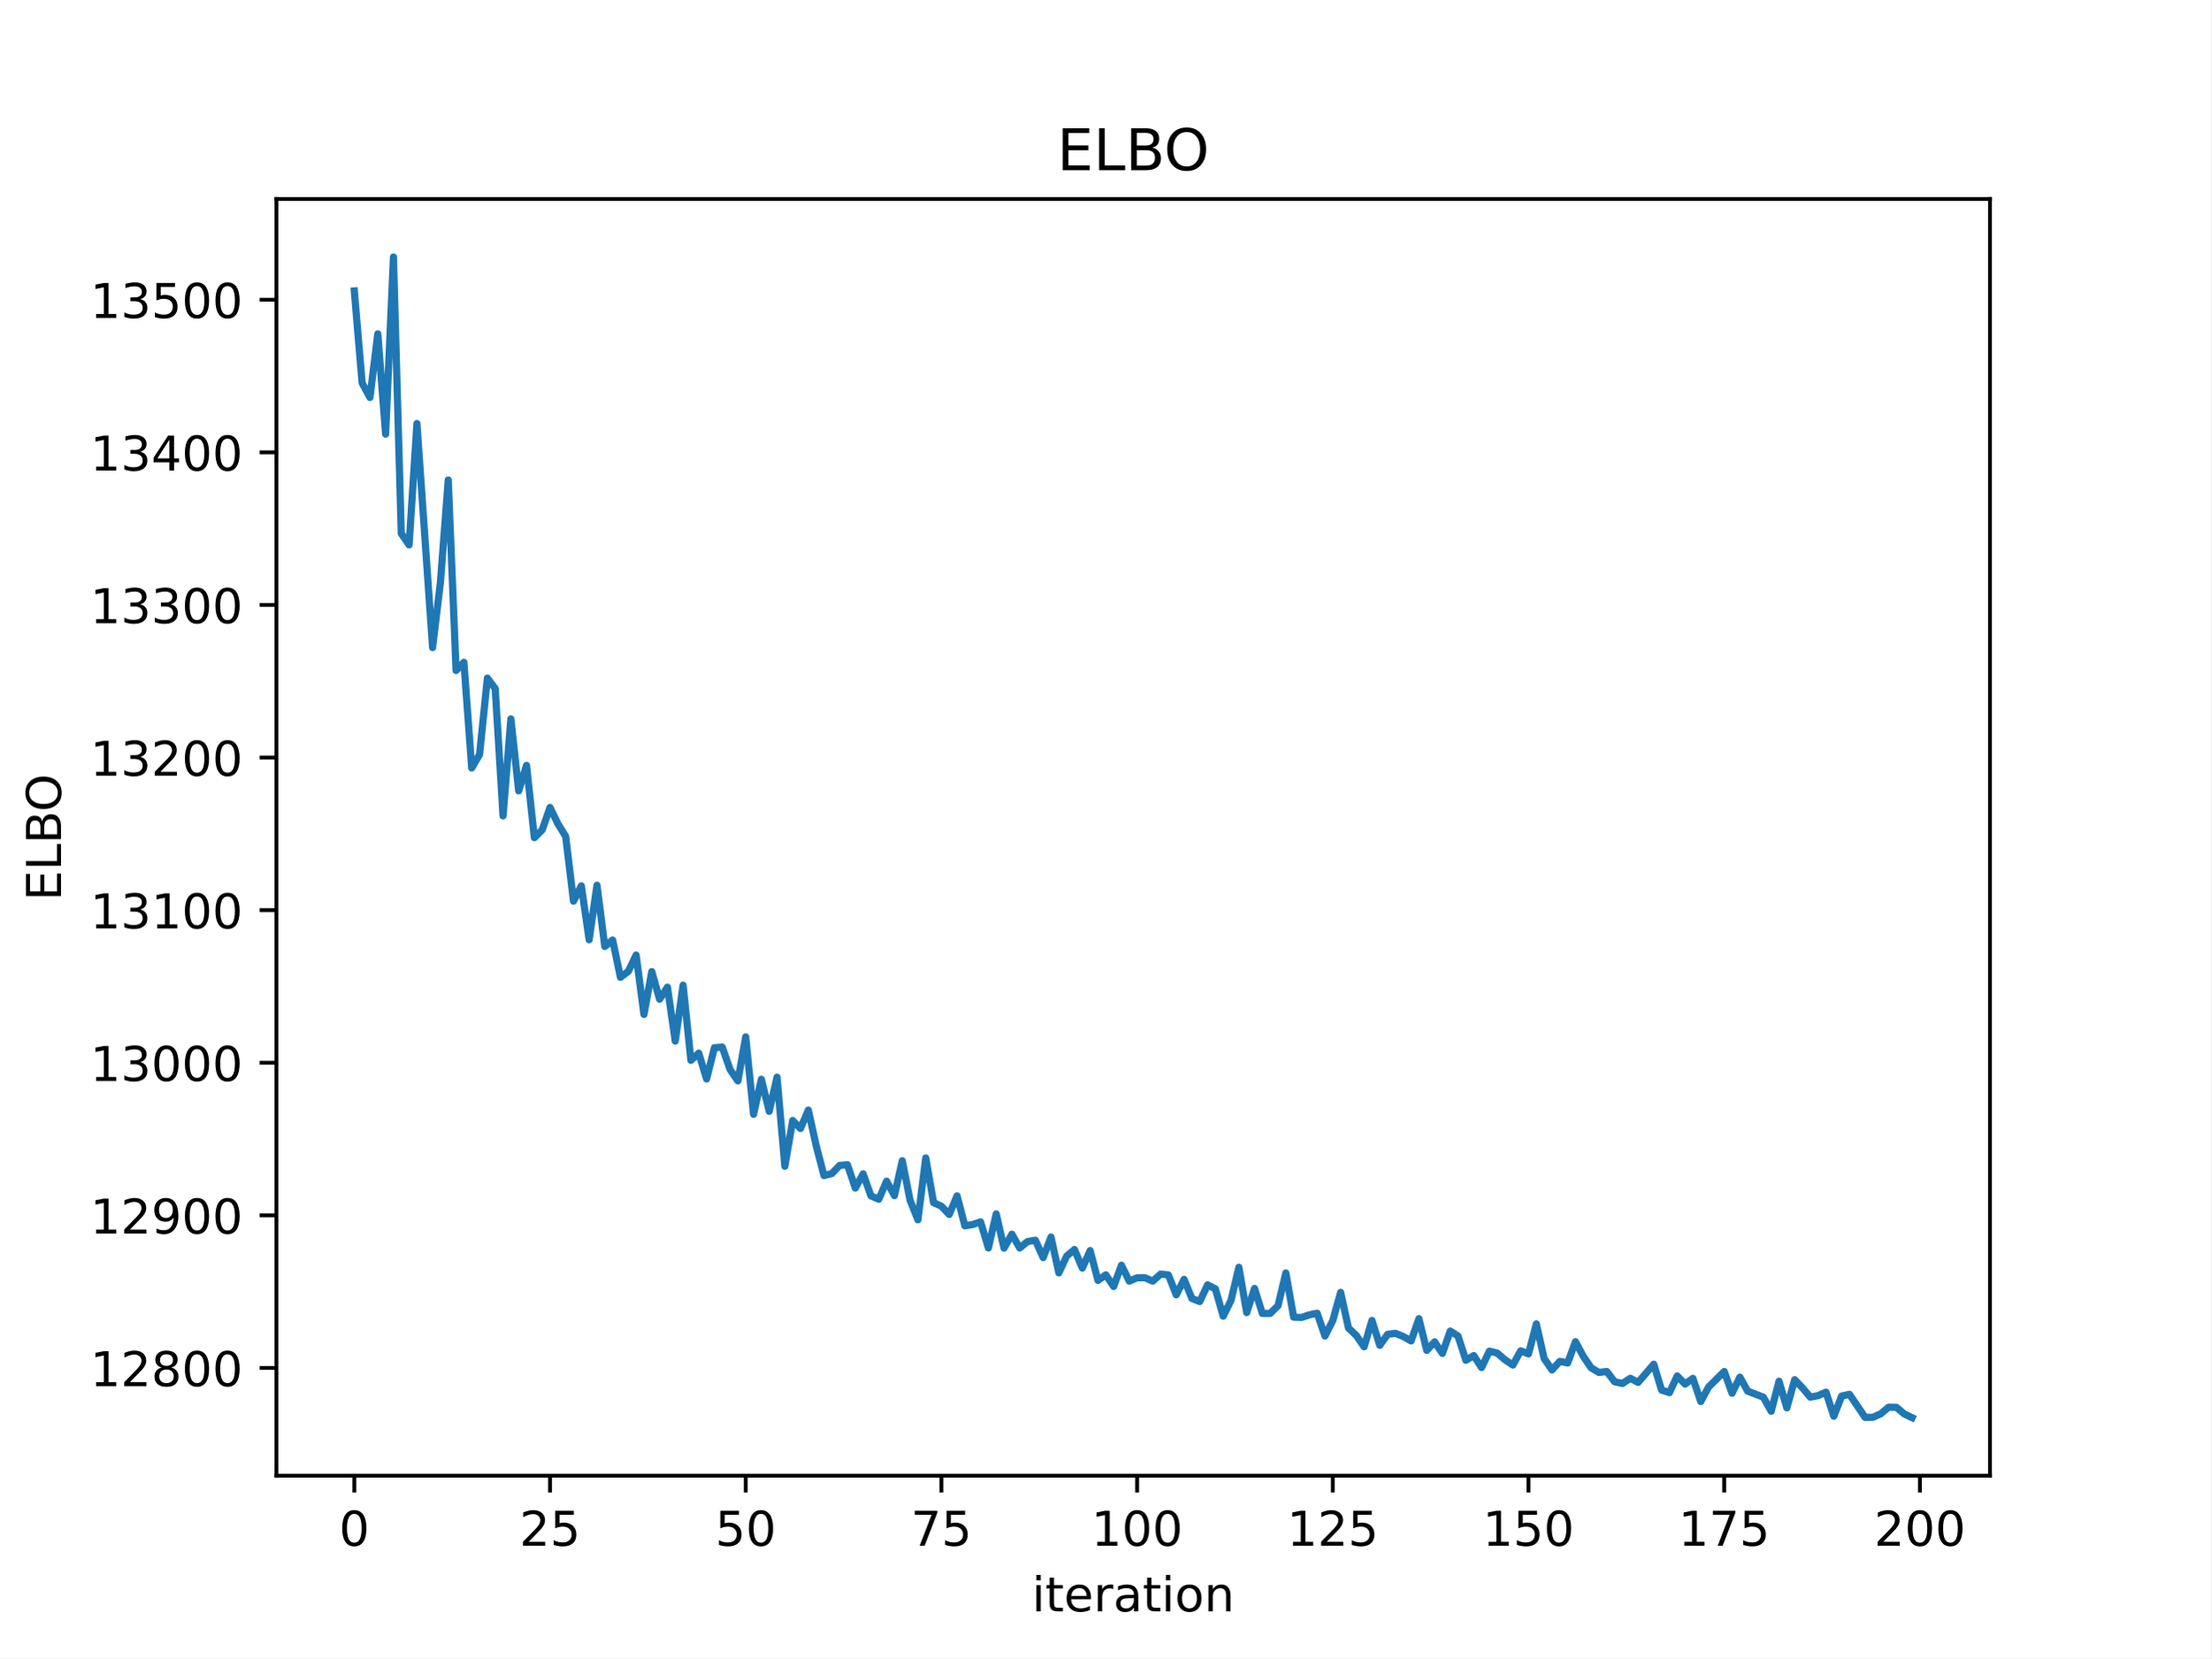
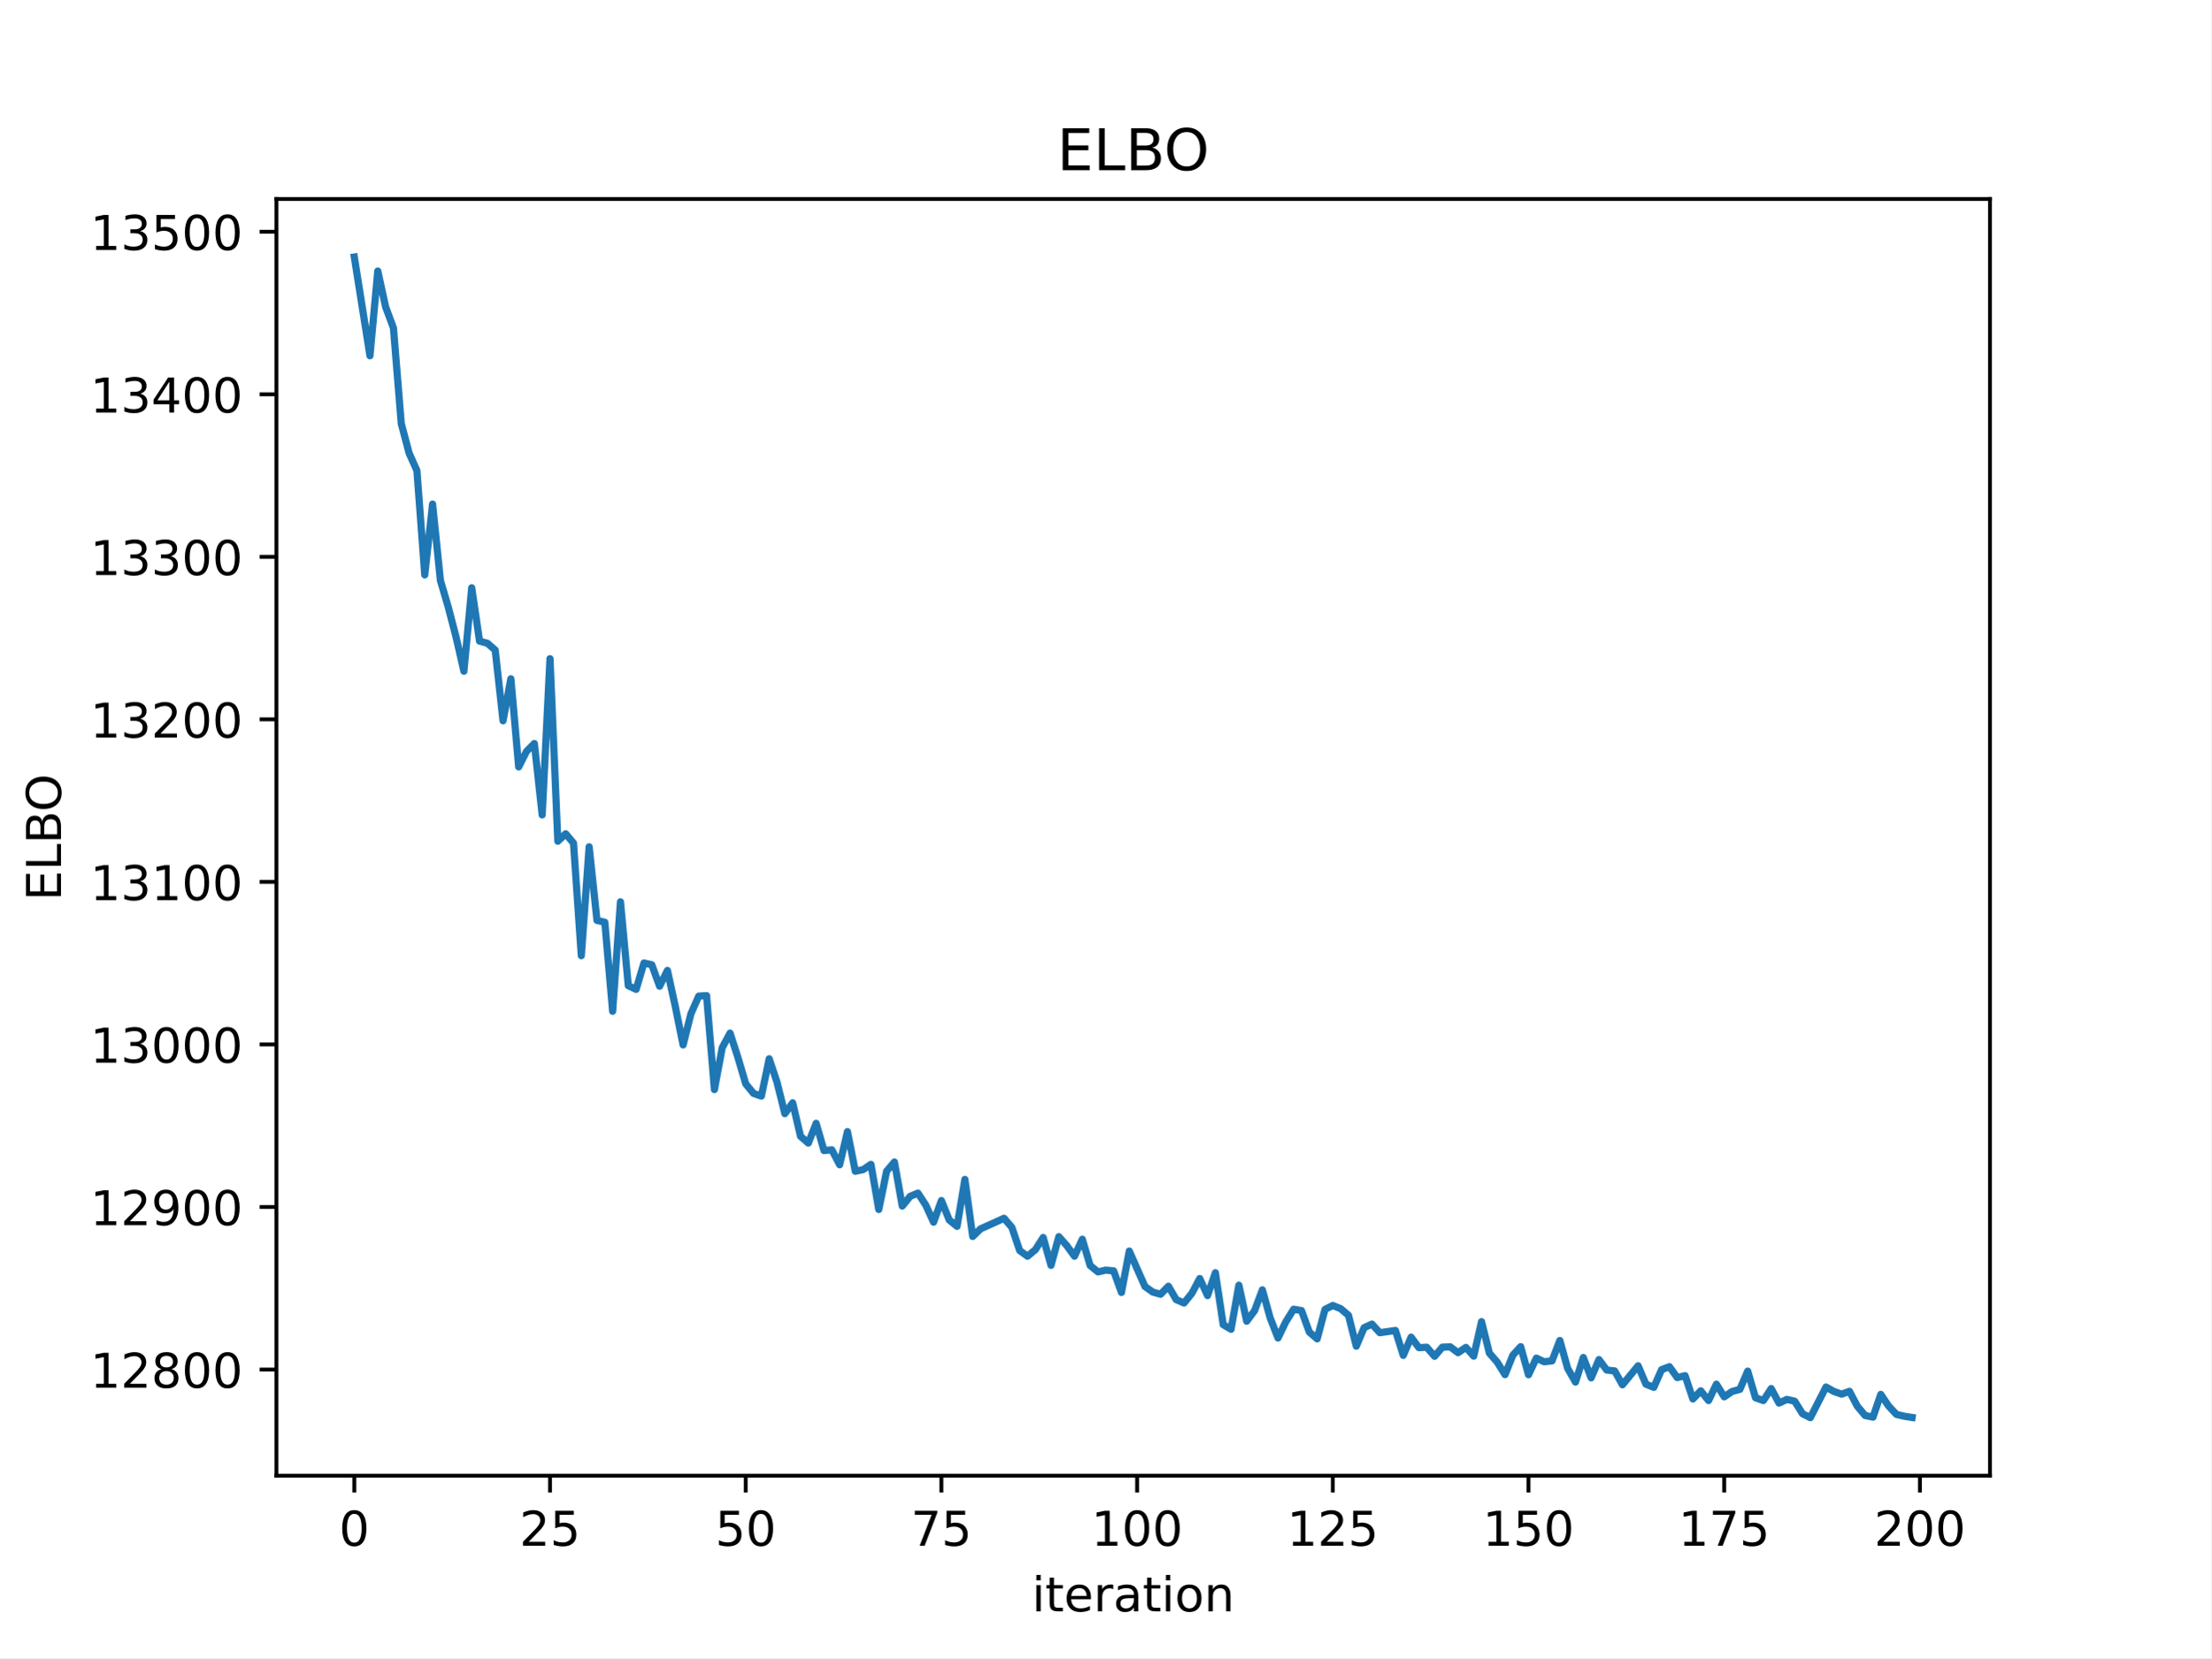
<svg xmlns="http://www.w3.org/2000/svg" xmlns:xlink="http://www.w3.org/1999/xlink" width="460.8pt" height="345.6pt" viewBox="0 0 460.8 345.6" version="1.1">
  <defs>
    <style type="text/css">*{stroke-linejoin: round; stroke-linecap: butt}</style>
  </defs>
  <g id="figure_1">
    <g id="patch_1">
      <path d="M 0 345.6  L 460.8 345.6  L 460.8 0  L 0 0  z " style="fill: #ffffff" />
    </g>
    <g id="axes_1">
      <g id="patch_2">
        <path d="M 57.6 307.584  L 414.72 307.584  L 414.72 41.472  L 57.6 41.472  z " style="fill: #ffffff" />
      </g>
      <g id="matplotlib.axis_1">
        <g id="xtick_1">
          <g id="line2d_1">
            <defs>
-               <path id="mce3d31607d" d="M 0 0  L 0 3.5  " style="stroke: #000000; stroke-width: 0.8" />
+               <path id="meaebf7a821" d="M 0 0  L 0 3.5  " style="stroke: #000000; stroke-width: 0.8" />
            </defs>
            <g>
-               <use xlink:href="#mce3d31607d" x="73.833" y="307.584" style="stroke: #000000; stroke-width: 0.8" />
+               <use xlink:href="#meaebf7a821" x="73.833" y="307.584" style="stroke: #000000; stroke-width: 0.8" />
            </g>
          </g>
          <g id="text_1">
            <g transform="translate(70.65148 322.1824) scale(0.1 -0.1)">
              <defs>
                <path id="DejaVuSans-30" d="M 2034 4250  Q 1547 4250 1301 3770  Q 1056 3291 1056 2328  Q 1056 1369 1301 889  Q 1547 409 2034 409  Q 2525 409 2770 889  Q 3016 1369 3016 2328  Q 3016 3291 2770 3770  Q 2525 4250 2034 4250  z M 2034 4750  Q 2819 4750 3233 4129  Q 3647 3509 3647 2328  Q 3647 1150 3233 529  Q 2819 -91 2034 -91  Q 1250 -91 836 529  Q 422 1150 422 2328  Q 422 3509 836 4129  Q 1250 4750 2034 4750  z " transform="scale(0.015625)" />
              </defs>
              <use xlink:href="#DejaVuSans-30" />
            </g>
          </g>
        </g>
        <g id="xtick_2">
          <g id="line2d_2">
            <g>
-               <use xlink:href="#mce3d31607d" x="114.618" y="307.584" style="stroke: #000000; stroke-width: 0.8" />
+               <use xlink:href="#meaebf7a821" x="114.618" y="307.584" style="stroke: #000000; stroke-width: 0.8" />
            </g>
          </g>
          <g id="text_2">
            <g transform="translate(108.256 322.1824) scale(0.1 -0.1)">
              <defs>
                <path id="DejaVuSans-32" d="M 1228 531  L 3431 531  L 3431 0  L 469 0  L 469 531  Q 828 903 1448 1529  Q 2069 2156 2228 2338  Q 2531 2678 2651 2914  Q 2772 3150 2772 3378  Q 2772 3750 2511 3984  Q 2250 4219 1831 4219  Q 1534 4219 1204 4116  Q 875 4013 500 3803  L 500 4441  Q 881 4594 1212 4672  Q 1544 4750 1819 4750  Q 2544 4750 2975 4387  Q 3406 4025 3406 3419  Q 3406 3131 3298 2873  Q 3191 2616 2906 2266  Q 2828 2175 2409 1742  Q 1991 1309 1228 531  z " transform="scale(0.015625)" />
                <path id="DejaVuSans-35" d="M 691 4666  L 3169 4666  L 3169 4134  L 1269 4134  L 1269 2991  Q 1406 3038 1543 3061  Q 1681 3084 1819 3084  Q 2600 3084 3056 2656  Q 3513 2228 3513 1497  Q 3513 744 3044 326  Q 2575 -91 1722 -91  Q 1428 -91 1123 -41  Q 819 9 494 109  L 494 744  Q 775 591 1075 516  Q 1375 441 1709 441  Q 2250 441 2565 725  Q 2881 1009 2881 1497  Q 2881 1984 2565 2268  Q 2250 2553 1709 2553  Q 1456 2553 1204 2497  Q 953 2441 691 2322  L 691 4666  z " transform="scale(0.015625)" />
              </defs>
              <use xlink:href="#DejaVuSans-32" />
              <use xlink:href="#DejaVuSans-35" x="63.623" />
            </g>
          </g>
        </g>
        <g id="xtick_3">
          <g id="line2d_3">
            <g>
-               <use xlink:href="#mce3d31607d" x="155.404" y="307.584" style="stroke: #000000; stroke-width: 0.8" />
+               <use xlink:href="#meaebf7a821" x="155.404" y="307.584" style="stroke: #000000; stroke-width: 0.8" />
            </g>
          </g>
          <g id="text_3">
            <g transform="translate(149.0417 322.1824) scale(0.1 -0.1)">
              <use xlink:href="#DejaVuSans-35" />
              <use xlink:href="#DejaVuSans-30" x="63.623" />
            </g>
          </g>
        </g>
        <g id="xtick_4">
          <g id="line2d_4">
            <g>
-               <use xlink:href="#mce3d31607d" x="196.19" y="307.584" style="stroke: #000000; stroke-width: 0.8" />
+               <use xlink:href="#meaebf7a821" x="196.19" y="307.584" style="stroke: #000000; stroke-width: 0.8" />
            </g>
          </g>
          <g id="text_4">
            <g transform="translate(189.8275 322.1824) scale(0.1 -0.1)">
              <defs>
                <path id="DejaVuSans-37" d="M 525 4666  L 3525 4666  L 3525 4397  L 1831 0  L 1172 0  L 2766 4134  L 525 4134  L 525 4666  z " transform="scale(0.015625)" />
              </defs>
              <use xlink:href="#DejaVuSans-37" />
              <use xlink:href="#DejaVuSans-35" x="63.623" />
            </g>
          </g>
        </g>
        <g id="xtick_5">
          <g id="line2d_5">
            <g>
-               <use xlink:href="#mce3d31607d" x="236.976" y="307.584" style="stroke: #000000; stroke-width: 0.8" />
+               <use xlink:href="#meaebf7a821" x="236.976" y="307.584" style="stroke: #000000; stroke-width: 0.8" />
            </g>
          </g>
          <g id="text_5">
            <g transform="translate(227.432 322.1824) scale(0.1 -0.1)">
              <defs>
                <path id="DejaVuSans-31" d="M 794 531  L 1825 531  L 1825 4091  L 703 3866  L 703 4441  L 1819 4666  L 2450 4666  L 2450 531  L 3481 531  L 3481 0  L 794 0  L 794 531  z " transform="scale(0.015625)" />
              </defs>
              <use xlink:href="#DejaVuSans-31" />
              <use xlink:href="#DejaVuSans-30" x="63.623" />
              <use xlink:href="#DejaVuSans-30" x="127.246" />
            </g>
          </g>
        </g>
        <g id="xtick_6">
          <g id="line2d_6">
            <g>
-               <use xlink:href="#mce3d31607d" x="277.761" y="307.584" style="stroke: #000000; stroke-width: 0.8" />
+               <use xlink:href="#meaebf7a821" x="277.761" y="307.584" style="stroke: #000000; stroke-width: 0.8" />
            </g>
          </g>
          <g id="text_6">
            <g transform="translate(268.2177 322.1824) scale(0.1 -0.1)">
              <use xlink:href="#DejaVuSans-31" />
              <use xlink:href="#DejaVuSans-32" x="63.623" />
              <use xlink:href="#DejaVuSans-35" x="127.246" />
            </g>
          </g>
        </g>
        <g id="xtick_7">
          <g id="line2d_7">
            <g>
-               <use xlink:href="#mce3d31607d" x="318.547" y="307.584" style="stroke: #000000; stroke-width: 0.8" />
+               <use xlink:href="#meaebf7a821" x="318.547" y="307.584" style="stroke: #000000; stroke-width: 0.8" />
            </g>
          </g>
          <g id="text_7">
            <g transform="translate(309.0035 322.1824) scale(0.1 -0.1)">
              <use xlink:href="#DejaVuSans-31" />
              <use xlink:href="#DejaVuSans-35" x="63.623" />
              <use xlink:href="#DejaVuSans-30" x="127.246" />
            </g>
          </g>
        </g>
        <g id="xtick_8">
          <g id="line2d_8">
            <g>
-               <use xlink:href="#mce3d31607d" x="359.333" y="307.584" style="stroke: #000000; stroke-width: 0.8" />
+               <use xlink:href="#meaebf7a821" x="359.333" y="307.584" style="stroke: #000000; stroke-width: 0.8" />
            </g>
          </g>
          <g id="text_8">
            <g transform="translate(349.7892 322.1824) scale(0.1 -0.1)">
              <use xlink:href="#DejaVuSans-31" />
              <use xlink:href="#DejaVuSans-37" x="63.623" />
              <use xlink:href="#DejaVuSans-35" x="127.246" />
            </g>
          </g>
        </g>
        <g id="xtick_9">
          <g id="line2d_9">
            <g>
-               <use xlink:href="#mce3d31607d" x="400.119" y="307.584" style="stroke: #000000; stroke-width: 0.8" />
+               <use xlink:href="#meaebf7a821" x="400.119" y="307.584" style="stroke: #000000; stroke-width: 0.8" />
            </g>
          </g>
          <g id="text_9">
            <g transform="translate(390.575 322.1824) scale(0.1 -0.1)">
              <use xlink:href="#DejaVuSans-32" />
              <use xlink:href="#DejaVuSans-30" x="63.623" />
              <use xlink:href="#DejaVuSans-30" x="127.246" />
            </g>
          </g>
        </g>
        <g id="text_10">
          <g transform="translate(215.0373 335.8606) scale(0.1 -0.1)">
            <defs>
              <path id="DejaVuSans-69" d="M 603 3500  L 1178 3500  L 1178 0  L 603 0  L 603 3500  z M 603 4863  L 1178 4863  L 1178 4134  L 603 4134  L 603 4863  z " transform="scale(0.015625)" />
              <path id="DejaVuSans-74" d="M 1172 4494  L 1172 3500  L 2356 3500  L 2356 3053  L 1172 3053  L 1172 1153  Q 1172 725 1289 603  Q 1406 481 1766 481  L 2356 481  L 2356 0  L 1766 0  Q 1100 0 847 248  Q 594 497 594 1153  L 594 3053  L 172 3053  L 172 3500  L 594 3500  L 594 4494  L 1172 4494  z " transform="scale(0.015625)" />
              <path id="DejaVuSans-65" d="M 3597 1894  L 3597 1613  L 953 1613  Q 991 1019 1311 708  Q 1631 397 2203 397  Q 2534 397 2845 478  Q 3156 559 3463 722  L 3463 178  Q 3153 47 2828 -22  Q 2503 -91 2169 -91  Q 1331 -91 842 396  Q 353 884 353 1716  Q 353 2575 817 3079  Q 1281 3584 2069 3584  Q 2775 3584 3186 3129  Q 3597 2675 3597 1894  z M 3022 2063  Q 3016 2534 2758 2815  Q 2500 3097 2075 3097  Q 1594 3097 1305 2825  Q 1016 2553 972 2059  L 3022 2063  z " transform="scale(0.015625)" />
              <path id="DejaVuSans-72" d="M 2631 2963  Q 2534 3019 2420 3045  Q 2306 3072 2169 3072  Q 1681 3072 1420 2755  Q 1159 2438 1159 1844  L 1159 0  L 581 0  L 581 3500  L 1159 3500  L 1159 2956  Q 1341 3275 1631 3429  Q 1922 3584 2338 3584  Q 2397 3584 2469 3576  Q 2541 3569 2628 3553  L 2631 2963  z " transform="scale(0.015625)" />
              <path id="DejaVuSans-61" d="M 2194 1759  Q 1497 1759 1228 1600  Q 959 1441 959 1056  Q 959 750 1161 570  Q 1363 391 1709 391  Q 2188 391 2477 730  Q 2766 1069 2766 1631  L 2766 1759  L 2194 1759  z M 3341 1997  L 3341 0  L 2766 0  L 2766 531  Q 2569 213 2275 61  Q 1981 -91 1556 -91  Q 1019 -91 701 211  Q 384 513 384 1019  Q 384 1609 779 1909  Q 1175 2209 1959 2209  L 2766 2209  L 2766 2266  Q 2766 2663 2505 2880  Q 2244 3097 1772 3097  Q 1472 3097 1187 3025  Q 903 2953 641 2809  L 641 3341  Q 956 3463 1253 3523  Q 1550 3584 1831 3584  Q 2591 3584 2966 3190  Q 3341 2797 3341 1997  z " transform="scale(0.015625)" />
              <path id="DejaVuSans-6f" d="M 1959 3097  Q 1497 3097 1228 2736  Q 959 2375 959 1747  Q 959 1119 1226 758  Q 1494 397 1959 397  Q 2419 397 2687 759  Q 2956 1122 2956 1747  Q 2956 2369 2687 2733  Q 2419 3097 1959 3097  z M 1959 3584  Q 2709 3584 3137 3096  Q 3566 2609 3566 1747  Q 3566 888 3137 398  Q 2709 -91 1959 -91  Q 1206 -91 779 398  Q 353 888 353 1747  Q 353 2609 779 3096  Q 1206 3584 1959 3584  z " transform="scale(0.015625)" />
              <path id="DejaVuSans-6e" d="M 3513 2113  L 3513 0  L 2938 0  L 2938 2094  Q 2938 2591 2744 2837  Q 2550 3084 2163 3084  Q 1697 3084 1428 2787  Q 1159 2491 1159 1978  L 1159 0  L 581 0  L 581 3500  L 1159 3500  L 1159 2956  Q 1366 3272 1645 3428  Q 1925 3584 2291 3584  Q 2894 3584 3203 3211  Q 3513 2838 3513 2113  z " transform="scale(0.015625)" />
            </defs>
            <use xlink:href="#DejaVuSans-69" />
            <use xlink:href="#DejaVuSans-74" x="27.783" />
            <use xlink:href="#DejaVuSans-65" x="66.992" />
            <use xlink:href="#DejaVuSans-72" x="128.516" />
            <use xlink:href="#DejaVuSans-61" x="169.629" />
            <use xlink:href="#DejaVuSans-74" x="230.908" />
            <use xlink:href="#DejaVuSans-69" x="270.117" />
            <use xlink:href="#DejaVuSans-6f" x="297.9" />
            <use xlink:href="#DejaVuSans-6e" x="359.082" />
          </g>
        </g>
      </g>
      <g id="matplotlib.axis_2">
        <g id="ytick_1">
          <g id="line2d_10">
            <defs>
-               <path id="m0c9daa71fc" d="M 0 0  L -3.5 0  " style="stroke: #000000; stroke-width: 0.8" />
+               <path id="md722c36544" d="M 0 0  L -3.5 0  " style="stroke: #000000; stroke-width: 0.8" />
            </defs>
            <g>
-               <use xlink:href="#m0c9daa71fc" x="57.6" y="285.127" style="stroke: #000000; stroke-width: 0.8" />
+               <use xlink:href="#md722c36544" x="57.6" y="285.454" style="stroke: #000000; stroke-width: 0.8" />
            </g>
          </g>
          <g id="text_11">
-             <g transform="translate(18.7875 288.9261) scale(0.1 -0.1)">
+             <g transform="translate(18.7875 289.253) scale(0.1 -0.1)">
              <defs>
                <path id="DejaVuSans-38" d="M 2034 2216  Q 1584 2216 1326 1975  Q 1069 1734 1069 1313  Q 1069 891 1326 650  Q 1584 409 2034 409  Q 2484 409 2743 651  Q 3003 894 3003 1313  Q 3003 1734 2745 1975  Q 2488 2216 2034 2216  z M 1403 2484  Q 997 2584 770 2862  Q 544 3141 544 3541  Q 544 4100 942 4425  Q 1341 4750 2034 4750  Q 2731 4750 3128 4425  Q 3525 4100 3525 3541  Q 3525 3141 3298 2862  Q 3072 2584 2669 2484  Q 3125 2378 3379 2068  Q 3634 1759 3634 1313  Q 3634 634 3220 271  Q 2806 -91 2034 -91  Q 1263 -91 848 271  Q 434 634 434 1313  Q 434 1759 690 2068  Q 947 2378 1403 2484  z M 1172 3481  Q 1172 3119 1398 2916  Q 1625 2713 2034 2713  Q 2441 2713 2670 2916  Q 2900 3119 2900 3481  Q 2900 3844 2670 4047  Q 2441 4250 2034 4250  Q 1625 4250 1398 4047  Q 1172 3844 1172 3481  z " transform="scale(0.015625)" />
              </defs>
              <use xlink:href="#DejaVuSans-31" />
              <use xlink:href="#DejaVuSans-32" x="63.623" />
              <use xlink:href="#DejaVuSans-38" x="127.246" />
              <use xlink:href="#DejaVuSans-30" x="190.869" />
              <use xlink:href="#DejaVuSans-30" x="254.492" />
            </g>
          </g>
        </g>
        <g id="ytick_2">
          <g id="line2d_11">
            <g>
-               <use xlink:href="#m0c9daa71fc" x="57.6" y="253.318" style="stroke: #000000; stroke-width: 0.8" />
+               <use xlink:href="#md722c36544" x="57.6" y="251.574" style="stroke: #000000; stroke-width: 0.8" />
            </g>
          </g>
          <g id="text_12">
-             <g transform="translate(18.7875 257.1174) scale(0.1 -0.1)">
+             <g transform="translate(18.7875 255.3732) scale(0.1 -0.1)">
              <defs>
                <path id="DejaVuSans-39" d="M 703 97  L 703 672  Q 941 559 1184 500  Q 1428 441 1663 441  Q 2288 441 2617 861  Q 2947 1281 2994 2138  Q 2813 1869 2534 1725  Q 2256 1581 1919 1581  Q 1219 1581 811 2004  Q 403 2428 403 3163  Q 403 3881 828 4315  Q 1253 4750 1959 4750  Q 2769 4750 3195 4129  Q 3622 3509 3622 2328  Q 3622 1225 3098 567  Q 2575 -91 1691 -91  Q 1453 -91 1209 -44  Q 966 3 703 97  z M 1959 2075  Q 2384 2075 2632 2365  Q 2881 2656 2881 3163  Q 2881 3666 2632 3958  Q 2384 4250 1959 4250  Q 1534 4250 1286 3958  Q 1038 3666 1038 3163  Q 1038 2656 1286 2365  Q 1534 2075 1959 2075  z " transform="scale(0.015625)" />
              </defs>
              <use xlink:href="#DejaVuSans-31" />
              <use xlink:href="#DejaVuSans-32" x="63.623" />
              <use xlink:href="#DejaVuSans-39" x="127.246" />
              <use xlink:href="#DejaVuSans-30" x="190.869" />
              <use xlink:href="#DejaVuSans-30" x="254.492" />
            </g>
          </g>
        </g>
        <g id="ytick_3">
          <g id="line2d_12">
            <g>
-               <use xlink:href="#m0c9daa71fc" x="57.6" y="221.509" style="stroke: #000000; stroke-width: 0.8" />
+               <use xlink:href="#md722c36544" x="57.6" y="217.694" style="stroke: #000000; stroke-width: 0.8" />
            </g>
          </g>
          <g id="text_13">
-             <g transform="translate(18.7875 225.3087) scale(0.1 -0.1)">
+             <g transform="translate(18.7875 221.4934) scale(0.1 -0.1)">
              <defs>
                <path id="DejaVuSans-33" d="M 2597 2516  Q 3050 2419 3304 2112  Q 3559 1806 3559 1356  Q 3559 666 3084 287  Q 2609 -91 1734 -91  Q 1441 -91 1130 -33  Q 819 25 488 141  L 488 750  Q 750 597 1062 519  Q 1375 441 1716 441  Q 2309 441 2620 675  Q 2931 909 2931 1356  Q 2931 1769 2642 2001  Q 2353 2234 1838 2234  L 1294 2234  L 1294 2753  L 1863 2753  Q 2328 2753 2575 2939  Q 2822 3125 2822 3475  Q 2822 3834 2567 4026  Q 2313 4219 1838 4219  Q 1578 4219 1281 4162  Q 984 4106 628 3988  L 628 4550  Q 988 4650 1302 4700  Q 1616 4750 1894 4750  Q 2613 4750 3031 4423  Q 3450 4097 3450 3541  Q 3450 3153 3228 2886  Q 3006 2619 2597 2516  z " transform="scale(0.015625)" />
              </defs>
              <use xlink:href="#DejaVuSans-31" />
              <use xlink:href="#DejaVuSans-33" x="63.623" />
              <use xlink:href="#DejaVuSans-30" x="127.246" />
              <use xlink:href="#DejaVuSans-30" x="190.869" />
              <use xlink:href="#DejaVuSans-30" x="254.492" />
            </g>
          </g>
        </g>
        <g id="ytick_4">
          <g id="line2d_13">
            <g>
-               <use xlink:href="#m0c9daa71fc" x="57.6" y="189.701" style="stroke: #000000; stroke-width: 0.8" />
+               <use xlink:href="#md722c36544" x="57.6" y="183.814" style="stroke: #000000; stroke-width: 0.8" />
            </g>
          </g>
          <g id="text_14">
-             <g transform="translate(18.7875 193.5) scale(0.1 -0.1)">
+             <g transform="translate(18.7875 187.6136) scale(0.1 -0.1)">
              <use xlink:href="#DejaVuSans-31" />
              <use xlink:href="#DejaVuSans-33" x="63.623" />
              <use xlink:href="#DejaVuSans-31" x="127.246" />
              <use xlink:href="#DejaVuSans-30" x="190.869" />
              <use xlink:href="#DejaVuSans-30" x="254.492" />
            </g>
          </g>
        </g>
        <g id="ytick_5">
          <g id="line2d_14">
            <g>
-               <use xlink:href="#m0c9daa71fc" x="57.6" y="157.892" style="stroke: #000000; stroke-width: 0.8" />
+               <use xlink:href="#md722c36544" x="57.6" y="149.935" style="stroke: #000000; stroke-width: 0.8" />
            </g>
          </g>
          <g id="text_15">
-             <g transform="translate(18.7875 161.6913) scale(0.1 -0.1)">
+             <g transform="translate(18.7875 153.7338) scale(0.1 -0.1)">
              <use xlink:href="#DejaVuSans-31" />
              <use xlink:href="#DejaVuSans-33" x="63.623" />
              <use xlink:href="#DejaVuSans-32" x="127.246" />
              <use xlink:href="#DejaVuSans-30" x="190.869" />
              <use xlink:href="#DejaVuSans-30" x="254.492" />
            </g>
          </g>
        </g>
        <g id="ytick_6">
          <g id="line2d_15">
            <g>
-               <use xlink:href="#m0c9daa71fc" x="57.6" y="126.083" style="stroke: #000000; stroke-width: 0.8" />
+               <use xlink:href="#md722c36544" x="57.6" y="116.055" style="stroke: #000000; stroke-width: 0.8" />
            </g>
          </g>
          <g id="text_16">
-             <g transform="translate(18.7875 129.8826) scale(0.1 -0.1)">
+             <g transform="translate(18.7875 119.854) scale(0.1 -0.1)">
              <use xlink:href="#DejaVuSans-31" />
              <use xlink:href="#DejaVuSans-33" x="63.623" />
              <use xlink:href="#DejaVuSans-33" x="127.246" />
              <use xlink:href="#DejaVuSans-30" x="190.869" />
              <use xlink:href="#DejaVuSans-30" x="254.492" />
            </g>
          </g>
        </g>
        <g id="ytick_7">
          <g id="line2d_16">
            <g>
-               <use xlink:href="#m0c9daa71fc" x="57.6" y="94.275" style="stroke: #000000; stroke-width: 0.8" />
+               <use xlink:href="#md722c36544" x="57.6" y="82.175" style="stroke: #000000; stroke-width: 0.8" />
            </g>
          </g>
          <g id="text_17">
-             <g transform="translate(18.7875 98.07395) scale(0.1 -0.1)">
+             <g transform="translate(18.7875 85.97415) scale(0.1 -0.1)">
              <defs>
                <path id="DejaVuSans-34" d="M 2419 4116  L 825 1625  L 2419 1625  L 2419 4116  z M 2253 4666  L 3047 4666  L 3047 1625  L 3713 1625  L 3713 1100  L 3047 1100  L 3047 0  L 2419 0  L 2419 1100  L 313 1100  L 313 1709  L 2253 4666  z " transform="scale(0.015625)" />
              </defs>
              <use xlink:href="#DejaVuSans-31" />
              <use xlink:href="#DejaVuSans-33" x="63.623" />
              <use xlink:href="#DejaVuSans-34" x="127.246" />
              <use xlink:href="#DejaVuSans-30" x="190.869" />
              <use xlink:href="#DejaVuSans-30" x="254.492" />
            </g>
          </g>
        </g>
        <g id="ytick_8">
          <g id="line2d_17">
            <g>
-               <use xlink:href="#m0c9daa71fc" x="57.6" y="62.466" style="stroke: #000000; stroke-width: 0.8" />
+               <use xlink:href="#md722c36544" x="57.6" y="48.295" style="stroke: #000000; stroke-width: 0.8" />
            </g>
          </g>
          <g id="text_18">
-             <g transform="translate(18.7875 66.26526) scale(0.1 -0.1)">
+             <g transform="translate(18.7875 52.09434) scale(0.1 -0.1)">
              <use xlink:href="#DejaVuSans-31" />
              <use xlink:href="#DejaVuSans-33" x="63.623" />
              <use xlink:href="#DejaVuSans-35" x="127.246" />
              <use xlink:href="#DejaVuSans-30" x="190.869" />
              <use xlink:href="#DejaVuSans-30" x="254.492" />
            </g>
          </g>
        </g>
        <g id="text_19">
          <g transform="translate(12.70781 187.7522) rotate(-90) scale(0.1 -0.1)">
            <defs>
              <path id="DejaVuSans-45" d="M 628 4666  L 3578 4666  L 3578 4134  L 1259 4134  L 1259 2753  L 3481 2753  L 3481 2222  L 1259 2222  L 1259 531  L 3634 531  L 3634 0  L 628 0  L 628 4666  z " transform="scale(0.015625)" />
              <path id="DejaVuSans-4c" d="M 628 4666  L 1259 4666  L 1259 531  L 3531 531  L 3531 0  L 628 0  L 628 4666  z " transform="scale(0.015625)" />
              <path id="DejaVuSans-42" d="M 1259 2228  L 1259 519  L 2272 519  Q 2781 519 3026 730  Q 3272 941 3272 1375  Q 3272 1813 3026 2020  Q 2781 2228 2272 2228  L 1259 2228  z M 1259 4147  L 1259 2741  L 2194 2741  Q 2656 2741 2882 2914  Q 3109 3088 3109 3444  Q 3109 3797 2882 3972  Q 2656 4147 2194 4147  L 1259 4147  z M 628 4666  L 2241 4666  Q 2963 4666 3353 4366  Q 3744 4066 3744 3513  Q 3744 3084 3544 2831  Q 3344 2578 2956 2516  Q 3422 2416 3680 2098  Q 3938 1781 3938 1306  Q 3938 681 3513 340  Q 3088 0 2303 0  L 628 0  L 628 4666  z " transform="scale(0.015625)" />
              <path id="DejaVuSans-4f" d="M 2522 4238  Q 1834 4238 1429 3725  Q 1025 3213 1025 2328  Q 1025 1447 1429 934  Q 1834 422 2522 422  Q 3209 422 3611 934  Q 4013 1447 4013 2328  Q 4013 3213 3611 3725  Q 3209 4238 2522 4238  z M 2522 4750  Q 3503 4750 4090 4092  Q 4678 3434 4678 2328  Q 4678 1225 4090 567  Q 3503 -91 2522 -91  Q 1538 -91 948 565  Q 359 1222 359 2328  Q 359 3434 948 4092  Q 1538 4750 2522 4750  z " transform="scale(0.015625)" />
            </defs>
            <use xlink:href="#DejaVuSans-45" />
            <use xlink:href="#DejaVuSans-4c" x="63.184" />
            <use xlink:href="#DejaVuSans-42" x="118.896" />
            <use xlink:href="#DejaVuSans-4f" x="185.75" />
          </g>
        </g>
      </g>
      <g id="line2d_18">
-         <path d="M 73.833 60.634  L 75.464 79.835  L 77.096 82.846  L 78.727 69.584  L 80.358 90.479  L 81.99 53.568  L 83.621 111.193  L 85.253 113.566  L 86.884 88.279  L 90.147 134.982  L 91.778 121.399  L 93.41 100.041  L 95.041 139.752  L 96.673 138.043  L 98.304 160.075  L 99.936 157.27  L 101.567 141.332  L 103.198 143.524  L 104.83 170.061  L 106.461 149.846  L 108.093 164.847  L 109.724 159.524  L 111.356 174.603  L 112.987 172.975  L 114.618 168.296  L 116.25 171.677  L 117.881 174.326  L 119.513 187.838  L 121.144 184.635  L 122.776 195.872  L 124.407 184.515  L 126.038 197.281  L 127.67 195.932  L 129.301 203.704  L 130.933 202.464  L 132.564 199.063  L 134.196 211.434  L 135.827 202.513  L 137.458 208.268  L 139.09 205.753  L 140.721 216.999  L 142.353 205.336  L 143.984 221.012  L 145.616 219.517  L 147.247 224.893  L 148.879 218.376  L 150.51 218.245  L 152.141 222.917  L 153.773 225.299  L 155.404 216.115  L 157.036 232.258  L 158.667 224.948  L 160.299 231.632  L 161.93 224.52  L 163.561 243.091  L 165.193 233.556  L 166.824 235.214  L 168.456 231.378  L 170.087 238.775  L 171.719 245.038  L 173.35 244.608  L 174.981 242.909  L 176.613 242.771  L 178.244 247.634  L 179.876 244.666  L 181.507 249.255  L 183.139 249.961  L 184.77 246.189  L 186.401 249.206  L 188.033 241.937  L 189.664 250.188  L 191.296 254.248  L 192.927 241.352  L 194.559 250.671  L 196.19 251.417  L 197.821 253.13  L 199.453 249.25  L 201.084 255.504  L 202.716 255.23  L 204.347 254.68  L 205.979 260.114  L 207.61 253.009  L 209.241 260.158  L 210.873 257.244  L 212.504 260.122  L 214.136 258.787  L 215.767 258.498  L 217.399 262.117  L 219.03 257.84  L 220.661 265.314  L 222.293 261.812  L 223.924 260.441  L 225.556 264.317  L 227.187 260.662  L 228.819 266.882  L 230.45 265.716  L 232.081 268.142  L 233.713 263.713  L 235.344 267.03  L 236.976 266.333  L 238.607 266.315  L 240.239 267.028  L 241.87 265.567  L 243.501 265.743  L 245.133 269.887  L 246.764 266.659  L 248.396 270.645  L 250.027 271.286  L 251.659 267.812  L 253.29 268.648  L 254.921 274.339  L 256.553 271.013  L 258.184 264.146  L 259.816 273.589  L 261.447 268.567  L 263.079 273.761  L 264.71 273.763  L 266.341 272.153  L 267.973 265.314  L 269.604 274.542  L 271.236 274.601  L 272.867 274.057  L 274.499 273.72  L 276.13 278.47  L 277.761 275.237  L 279.393 269.368  L 281.024 276.802  L 282.656 278.355  L 284.287 280.716  L 285.919 275.224  L 287.55 280.415  L 289.181 278.12  L 290.813 277.91  L 292.444 278.57  L 294.076 279.493  L 295.707 274.856  L 297.339 281.463  L 298.97 279.687  L 300.601 282.099  L 302.233 277.436  L 303.864 278.477  L 305.496 283.527  L 307.127 282.543  L 308.759 285.037  L 310.39 281.631  L 312.021 282.024  L 313.653 283.432  L 315.284 284.521  L 316.916 281.555  L 318.547 282.189  L 320.179 275.947  L 321.81 283.163  L 323.441 285.534  L 325.073 283.748  L 326.704 284.084  L 328.336 279.652  L 329.967 282.706  L 331.599 285.1  L 333.23 286.065  L 334.862 285.866  L 336.493 288.002  L 338.124 288.367  L 339.756 287.277  L 341.387 288.134  L 344.65 284.348  L 346.282 289.739  L 347.913 290.27  L 349.544 286.792  L 351.176 288.49  L 352.807 287.292  L 354.439 292.122  L 356.07 289.101  L 359.333 285.862  L 360.964 290.396  L 362.596 287.043  L 364.227 289.964  L 367.49 291.215  L 369.122 294.149  L 370.753 287.897  L 372.384 293.441  L 374.016 287.581  L 375.647 289.282  L 377.279 291.215  L 378.91 290.892  L 380.542 290.172  L 382.173 295.193  L 383.804 290.984  L 385.436 290.626  L 388.699 295.431  L 390.33 295.405  L 391.962 294.671  L 393.593 293.309  L 395.224 293.333  L 396.856 294.711  L 398.487 295.488  L 398.487 295.488  " clip-path="url(#pcbc8488046)" style="fill: none; stroke: #1f77b4; stroke-width: 1.5; stroke-linecap: square" />
+         <path d="M 73.833 53.568  L 77.096 74.149  L 78.727 56.492  L 80.358 63.97  L 81.99 68.358  L 83.621 88.289  L 85.253 94.442  L 86.884 98.093  L 88.516 119.821  L 90.147 105.063  L 91.778 120.987  L 93.41 126.527  L 95.041 132.79  L 96.673 139.908  L 98.304 122.505  L 99.936 133.633  L 101.567 134.068  L 103.198 135.495  L 104.83 150.229  L 106.461 141.477  L 108.093 159.848  L 109.724 156.609  L 111.356 154.969  L 112.987 169.853  L 114.618 137.285  L 116.25 175.335  L 117.881 173.788  L 119.513 175.725  L 121.144 199.201  L 122.776 176.499  L 124.407 191.839  L 126.038 192.219  L 127.67 210.782  L 129.301 187.971  L 130.933 205.451  L 132.564 206.213  L 134.196 200.723  L 135.827 201.082  L 137.458 205.561  L 139.09 202.267  L 140.721 209.745  L 142.353 217.796  L 143.984 211.307  L 145.616 207.623  L 147.247 207.517  L 148.879 227.101  L 150.51 218.37  L 152.141 215.332  L 153.773 220.392  L 155.404 225.908  L 157.036 227.901  L 158.667 228.463  L 160.299 220.685  L 161.93 225.577  L 163.561 232.124  L 165.193 229.859  L 166.824 236.833  L 168.456 238.256  L 170.087 234.138  L 171.719 239.807  L 173.35 239.659  L 174.981 242.772  L 176.613 235.868  L 178.244 244.128  L 179.876 243.788  L 181.507 242.688  L 183.139 252.094  L 184.77 244.113  L 186.401 242.205  L 188.033 251.389  L 189.664 249.362  L 191.296 248.678  L 192.927 251.174  L 194.559 254.75  L 196.19 250.229  L 197.821 254.28  L 199.453 255.608  L 201.084 245.824  L 202.716 257.725  L 204.347 256.133  L 207.61 254.668  L 209.241 253.92  L 210.873 255.826  L 212.504 260.659  L 214.136 261.841  L 215.767 260.483  L 217.399 257.93  L 219.03 263.742  L 220.661 257.757  L 222.293 259.59  L 223.924 261.832  L 225.556 258.296  L 227.187 263.777  L 228.819 265.101  L 230.45 264.735  L 232.081 264.888  L 233.713 269.397  L 235.344 260.757  L 238.607 268.142  L 240.239 269.309  L 241.87 269.766  L 243.501 268.089  L 245.133 270.888  L 246.764 271.589  L 248.396 269.561  L 250.027 266.484  L 251.659 270.039  L 253.29 265.277  L 254.921 276.098  L 256.553 277.069  L 258.184 267.879  L 259.816 275.385  L 261.447 273.198  L 263.079 268.843  L 264.71 274.701  L 266.341 278.885  L 267.973 275.492  L 269.604 272.881  L 271.236 273.17  L 272.867 277.643  L 274.499 279.062  L 276.13 272.926  L 277.761 272.106  L 279.393 272.766  L 281.024 274.145  L 282.656 280.59  L 284.287 276.729  L 285.919 275.987  L 287.55 277.78  L 290.813 277.312  L 292.444 282.507  L 294.076 278.714  L 295.707 280.896  L 297.339 280.808  L 298.97 282.696  L 300.601 280.789  L 302.233 280.729  L 303.864 281.949  L 305.496 280.841  L 307.127 282.67  L 308.759 275.471  L 310.39 282.026  L 312.021 283.91  L 313.653 286.525  L 315.284 282.463  L 316.916 280.687  L 318.547 286.546  L 320.179 283.076  L 321.81 283.831  L 323.441 283.655  L 325.073 279.395  L 326.704 285.208  L 328.336 288.069  L 329.967 282.953  L 331.599 287.191  L 333.23 283.38  L 334.862 285.569  L 336.493 285.737  L 338.124 288.633  L 341.387 284.671  L 343.019 288.507  L 344.65 289.17  L 346.282 285.481  L 347.913 284.861  L 349.544 287.134  L 351.176 286.731  L 352.807 291.591  L 354.439 289.89  L 356.07 291.925  L 357.702 288.507  L 359.333 291.144  L 360.964 290.031  L 362.596 289.59  L 364.227 285.784  L 365.859 291.343  L 367.49 291.921  L 369.122 289.421  L 370.753 292.449  L 372.384 291.683  L 374.016 292.053  L 375.647 294.665  L 377.279 295.488  L 380.542 289.097  L 382.173 290.02  L 383.804 290.588  L 385.436 289.994  L 387.067 293.093  L 388.699 295.032  L 390.33 295.382  L 391.962 290.632  L 393.593 293.062  L 395.224 294.803  L 396.856 295.19  L 398.487 295.444  L 398.487 295.444  " clip-path="url(#p52c87981ad)" style="fill: none; stroke: #1f77b4; stroke-width: 1.5; stroke-linecap: square" />
      </g>
      <g id="patch_3">
        <path d="M 57.6 307.584  L 57.6 41.472  " style="fill: none; stroke: #000000; stroke-width: 0.8; stroke-linejoin: miter; stroke-linecap: square" />
      </g>
      <g id="patch_4">
        <path d="M 414.72 307.584  L 414.72 41.472  " style="fill: none; stroke: #000000; stroke-width: 0.8; stroke-linejoin: miter; stroke-linecap: square" />
      </g>
      <g id="patch_5">
        <path d="M 57.6 307.584  L 414.72 307.584  " style="fill: none; stroke: #000000; stroke-width: 0.8; stroke-linejoin: miter; stroke-linecap: square" />
      </g>
      <g id="patch_6">
        <path d="M 57.6 41.472  L 414.72 41.472  " style="fill: none; stroke: #000000; stroke-width: 0.8; stroke-linejoin: miter; stroke-linecap: square" />
      </g>
      <g id="text_20">
        <g transform="translate(220.2909 35.472) scale(0.12 -0.12)">
          <use xlink:href="#DejaVuSans-45" />
          <use xlink:href="#DejaVuSans-4c" x="63.184" />
          <use xlink:href="#DejaVuSans-42" x="118.896" />
          <use xlink:href="#DejaVuSans-4f" x="185.75" />
        </g>
      </g>
    </g>
  </g>
  <defs>
-     <clipPath id="pcbc8488046">
+     <clipPath id="p52c87981ad">
      <rect x="57.6" y="41.472" width="357.12" height="266.112" />
    </clipPath>
  </defs>
</svg>
